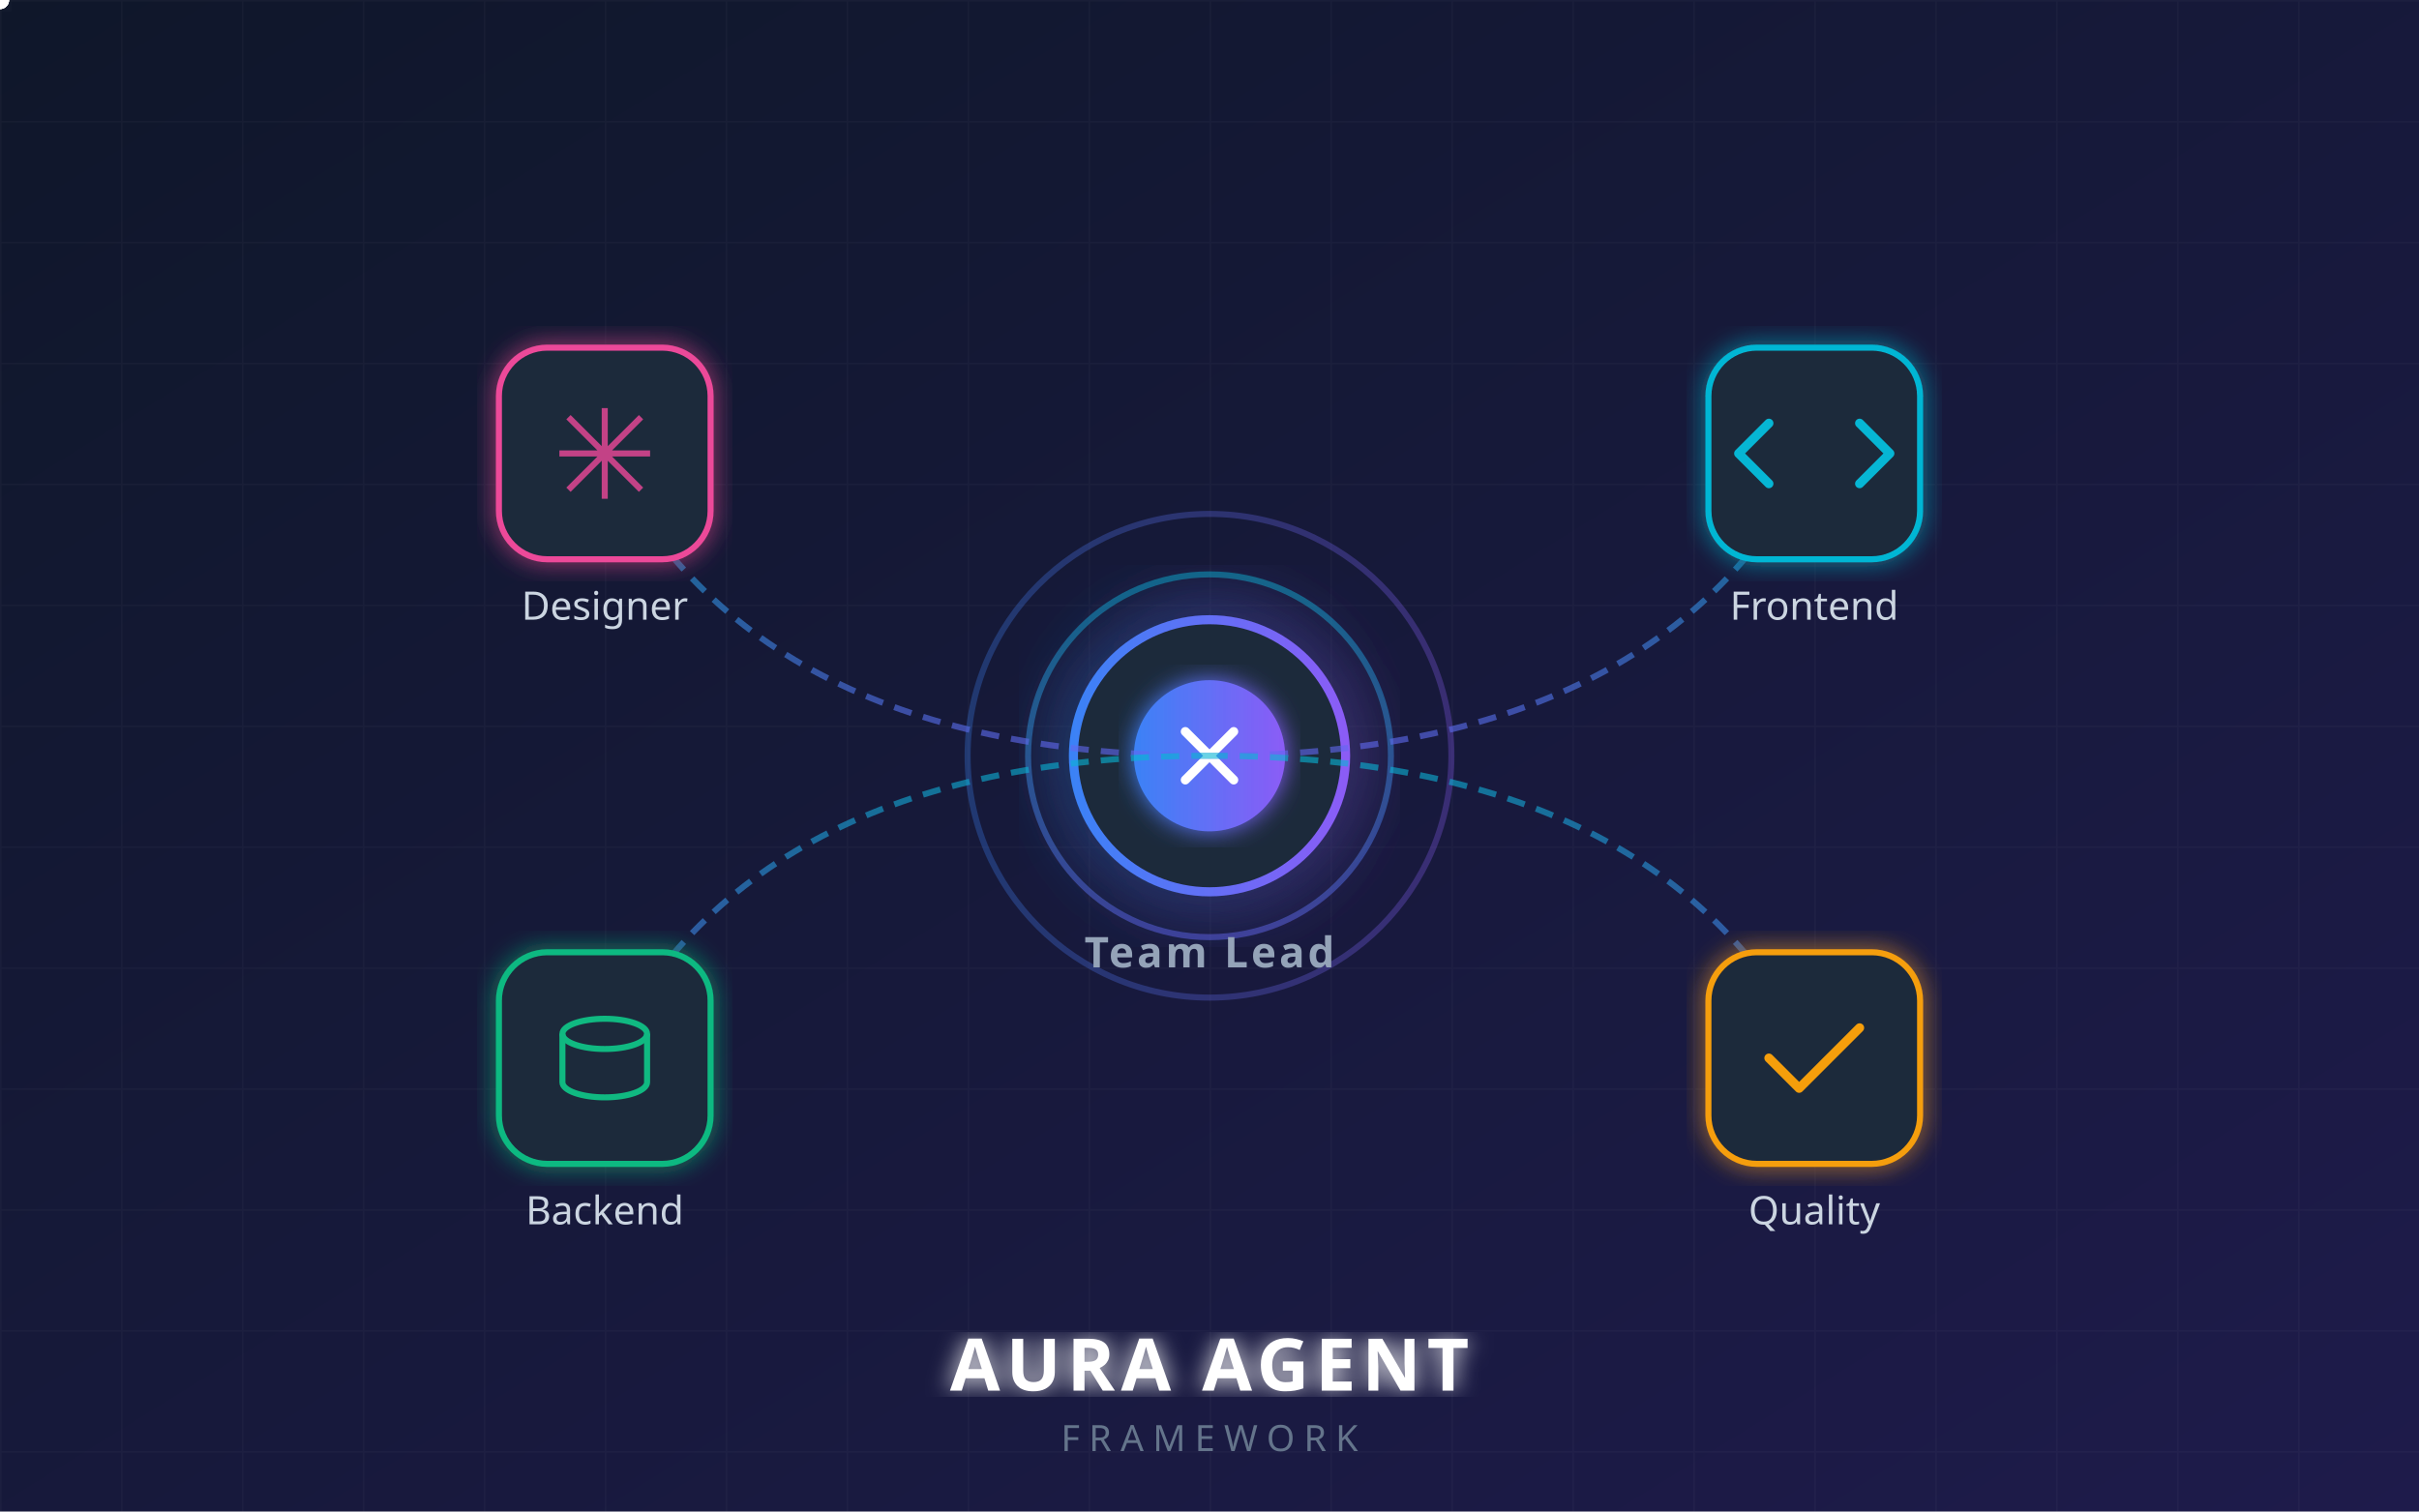
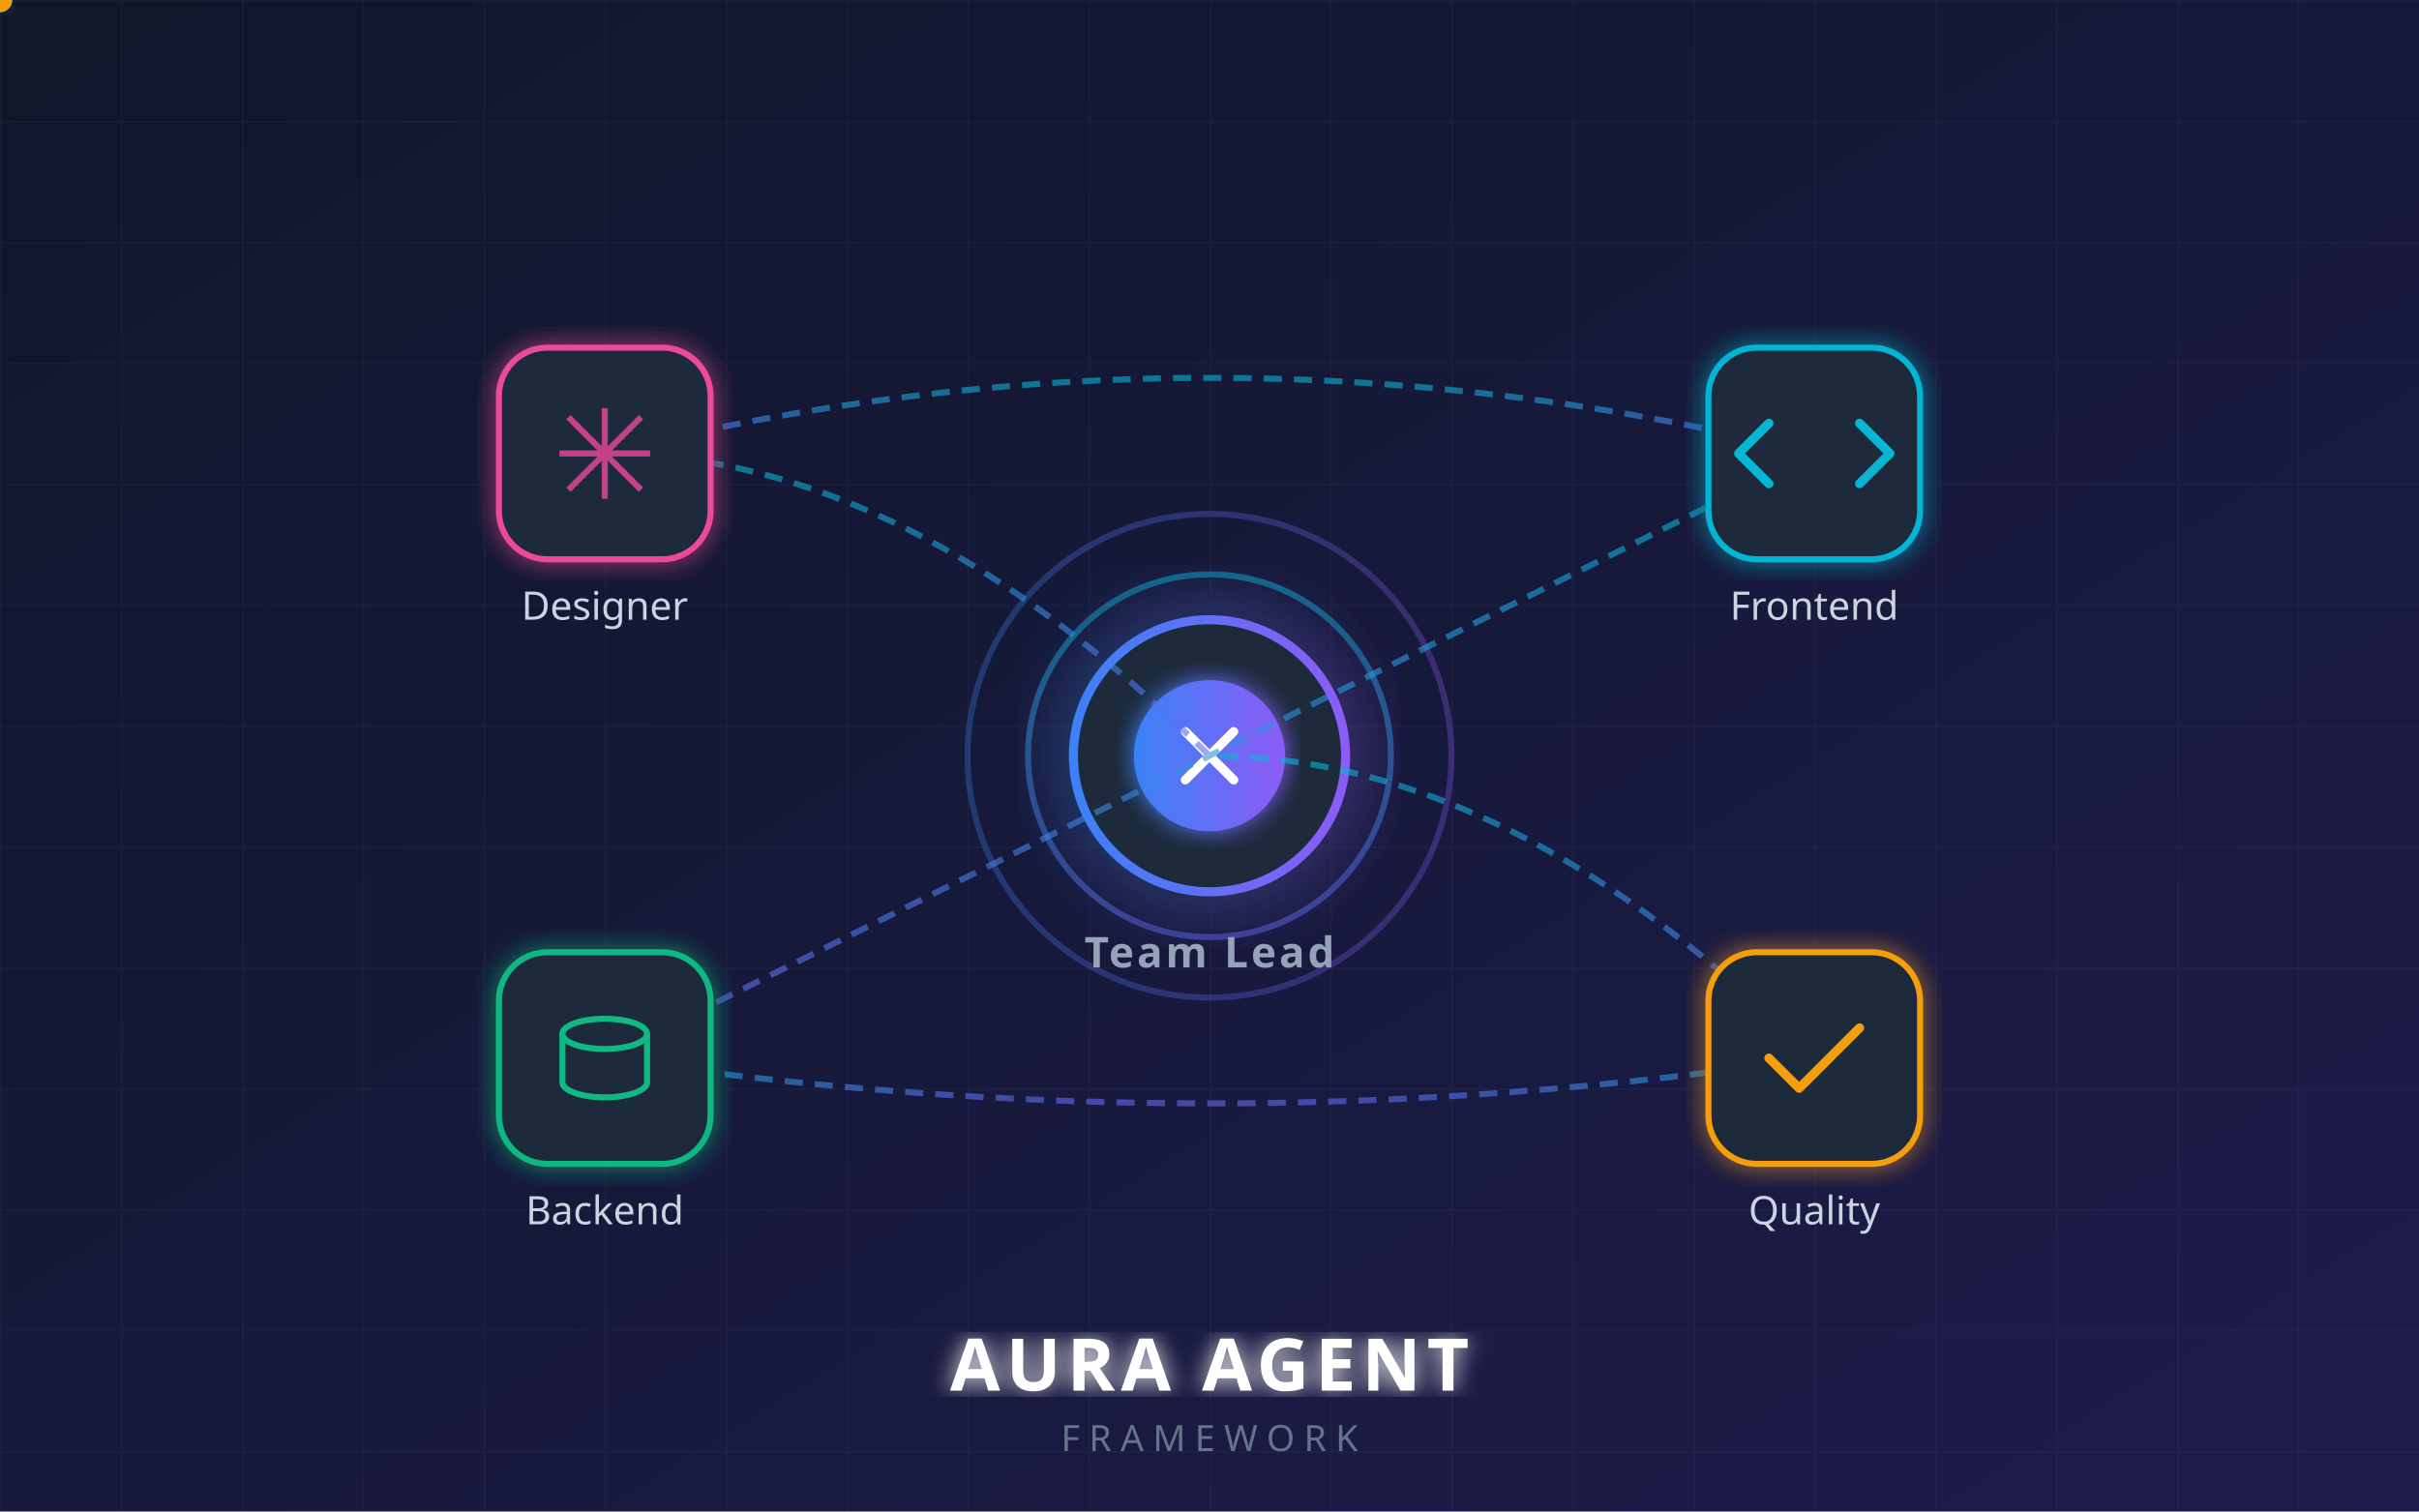
<svg xmlns="http://www.w3.org/2000/svg" viewBox="0 0 800 500" width="100%" height="100%">
  <defs>
    <linearGradient id="bg-grad" x1="0%" y1="0%" x2="100%" y2="100%">
      <stop offset="0%" stop-color="#0f172a" />
      <stop offset="100%" stop-color="#1e1b4b" />
    </linearGradient>
    <linearGradient id="primary-glow" x1="0%" y1="0%" x2="100%" y2="0%">
      <stop offset="0%" stop-color="#3b82f6" />
      <stop offset="100%" stop-color="#8b5cf6" />
    </linearGradient>
    <linearGradient id="accent-glow" x1="0%" y1="0%" x2="0%" y2="100%">
      <stop offset="0%" stop-color="#06b6d4" />
      <stop offset="100%" stop-color="#6366f1" />
    </linearGradient>
    <filter id="glow-heavy" x="-20%" y="-20%" width="140%" height="140%">
      <feGaussianBlur stdDeviation="12" result="blur" />
      <feComposite in="SourceGraphic" in2="blur" operator="over" />
    </filter>
    <filter id="glow-light" x="-10%" y="-10%" width="120%" height="120%">
      <feGaussianBlur stdDeviation="4" result="blur" />
      <feComposite in="SourceGraphic" in2="blur" operator="over" />
    </filter>
    <pattern id="grid" width="40" height="40" patternUnits="userSpaceOnUse">
      <path d="M 40 0 L 0 0 0 40" fill="none" stroke="rgba(255,255,255,0.03)" stroke-width="1" />
    </pattern>
  </defs>
  <rect width="800" height="500" fill="url(#bg-grad)" />
  <rect width="800" height="500" fill="url(#grid)" />
  <g transform="translate(400, 250)">
    <circle r="80" fill="none" class="pulse-ring-1" stroke="url(#primary-glow)" stroke-width="2" opacity="0.3">
      <animate attributeName="r" values="80;110;80" dur="4s" repeatCount="indefinite" />
      <animate attributeName="opacity" values="0.3;0;0.3" dur="4s" repeatCount="indefinite" />
    </circle>
    <circle r="60" fill="none" class="pulse-ring-2" stroke="url(#accent-glow)" stroke-width="2" opacity="0.5">
      <animate attributeName="r" values="60;90;60" dur="4s" begin="1s" repeatCount="indefinite" />
      <animate attributeName="opacity" values="0.5;0;0.5" dur="4s" begin="1s" repeatCount="indefinite" />
    </circle>
    <circle r="45" fill="#1e293b" stroke="url(#primary-glow)" stroke-width="3" filter="url(#glow-heavy)" />
    <circle r="25" fill="url(#primary-glow)" filter="url(#glow-light)">
      <animate attributeName="opacity" values="0.8;1;0.8" dur="2s" repeatCount="indefinite" />
    </circle>
    <path d="M-8,-8 L8,8 M-8,8 L8,-8" stroke="#ffffff" stroke-width="3" stroke-linecap="round" />
    <text x="0" y="70" font-family="system-ui, sans-serif" font-size="14" fill="#94a3b8" text-anchor="middle" font-weight="600" letter-spacing="1">Team Lead</text>
  </g>
  <g stroke="url(#accent-glow)" stroke-width="2" fill="none" stroke-dasharray="6,4" opacity="0.6">
-     <path d="M 400 250 Q 250 250 200 150">
+     <path id="path-tl-to-desc" d="M 400 250 Q 300 150 200 150">
      <animate attributeName="stroke-dashoffset" values="20;0" dur="1s" repeatCount="indefinite" />
    </path>
-     <path d="M 400 250 Q 550 250 600 150">
+     <path id="path-desc-to-front" d="M 200 150 Q 400 100 600 150">
      <animate attributeName="stroke-dashoffset" values="20;0" dur="1.2s" repeatCount="indefinite" />
    </path>
-     <path d="M 400 250 Q 250 250 200 350">
+     <path id="path-front-to-back" d="M 600 150 Q 400 250 200 350">
+       <animate attributeName="stroke-dashoffset" values="20;0" dur="1.3s" repeatCount="indefinite" />
+     </path>
+     <path id="path-back-to-qa" d="M 200 350 Q 400 380 600 350">
+       <animate attributeName="stroke-dashoffset" values="20;0" dur="1.1s" repeatCount="indefinite" />
+     </path>
+     <path id="path-qa-to-tl" d="M 600 350 Q 500 250 400 250">
      <animate attributeName="stroke-dashoffset" values="20;0" dur="0.9s" repeatCount="indefinite" />
-     </path>
-     <path d="M 400 250 Q 550 250 600 350">
-       <animate attributeName="stroke-dashoffset" values="20;0" dur="1.1s" repeatCount="indefinite" />
    </path>
  </g>
  <g fill="#ffffff" filter="url(#glow-light)">
-     <circle r="3">
-       <animateMotion path="M 400 250 Q 250 250 200 150" dur="2s" repeatCount="indefinite" />
-       <animate attributeName="opacity" values="0;1;0" dur="2s" repeatCount="indefinite" />
+     <circle r="4" fill="#3b82f6">
+       <animateMotion path="M 400 250 Q 300 150 200 150" dur="2s" repeatCount="indefinite" />
+       <animate attributeName="opacity" values="0;1;1;0" keyTimes="0;0.1;0.9;1" dur="2s" repeatCount="indefinite" />
    </circle>
-     <circle r="3">
-       <animateMotion path="M 600 150 Q 550 250 400 250" dur="2.5s" repeatCount="indefinite" />
-       <animate attributeName="opacity" values="0;1;0" dur="2.5s" repeatCount="indefinite" />
+     <circle r="4" fill="#ec4899">
+       <animateMotion path="M 200 150 Q 400 100 600 150" dur="3s" begin="1s" repeatCount="indefinite" />
+       <animate attributeName="opacity" values="0;1;1;0" keyTimes="0;0.1;0.9;1" dur="3s" begin="1s" repeatCount="indefinite" />
    </circle>
-     <circle r="3">
-       <animateMotion path="M 400 250 Q 250 250 200 350" dur="1.8s" repeatCount="indefinite" />
-       <animate attributeName="opacity" values="0;1;0" dur="1.8s" repeatCount="indefinite" />
+     <circle r="4" fill="#06b6d4">
+       <animateMotion path="M 600 150 Q 400 250 200 350" dur="3s" begin="2.5s" repeatCount="indefinite" />
+       <animate attributeName="opacity" values="0;1;1;0" keyTimes="0;0.1;0.9;1" dur="3s" begin="2.5s" repeatCount="indefinite" />
    </circle>
-     <circle r="3">
-       <animateMotion path="M 600 350 Q 550 250 400 250" dur="2.2s" repeatCount="indefinite" />
-       <animate attributeName="opacity" values="0;1;0" dur="2.2s" repeatCount="indefinite" />
+     <circle r="4" fill="#10b981">
+       <animateMotion path="M 200 350 Q 400 380 600 350" dur="3s" begin="4s" repeatCount="indefinite" />
+       <animate attributeName="opacity" values="0;1;1;0" keyTimes="0;0.1;0.9;1" dur="3s" begin="4s" repeatCount="indefinite" />
+     </circle>
+     <circle r="4" fill="#f59e0b">
+       <animateMotion path="M 600 350 Q 500 250 400 250" dur="2s" begin="5.5s" repeatCount="indefinite" />
+       <animate attributeName="opacity" values="0;1;1;0" keyTimes="0;0.1;0.9;1" dur="2s" begin="5.5s" repeatCount="indefinite" />
    </circle>
  </g>
  <g transform="translate(200, 150)">
    <rect x="-35" y="-35" width="70" height="70" rx="16" fill="#1e293b" stroke="#ec4899" stroke-width="2" filter="url(#glow-light)" />
    <path d="M-12,-12 L12,12 M12,-12 L-12,12 M-15,0 L15,0 M0,-15 L0,15" stroke="#ec4899" stroke-width="2" opacity="0.8">
      <animateTransform attributeName="transform" type="rotate" from="0" to="90" dur="8s" repeatCount="indefinite" />
    </path>
    <text x="0" y="55" font-family="system-ui, sans-serif" font-size="13" fill="#cbd5e1" text-anchor="middle" font-weight="500">Designer</text>
  </g>
  <g transform="translate(600, 150)">
    <rect x="-35" y="-35" width="70" height="70" rx="16" fill="#1e293b" stroke="#06b6d4" stroke-width="2" filter="url(#glow-light)" />
    <path d="M-15,-10 L-25,0 L-15,10 M15,-10 L25,0 L15,10" stroke="#06b6d4" fill="none" stroke-width="3" stroke-linecap="round" stroke-linejoin="round">
      <animate attributeName="stroke-dasharray" values="0,50;50,0" dur="3s" repeatCount="indefinite" />
    </path>
    <text x="0" y="55" font-family="system-ui, sans-serif" font-size="13" fill="#cbd5e1" text-anchor="middle" font-weight="500">Frontend</text>
  </g>
  <g transform="translate(200, 350)">
    <rect x="-35" y="-35" width="70" height="70" rx="16" fill="#1e293b" stroke="#10b981" stroke-width="2" filter="url(#glow-light)" />
    <ellipse cx="0" cy="-8" rx="14" ry="5" fill="none" stroke="#10b981" stroke-width="2" />
    <path d="M-14,-8 L-14,8 A14,5 0 0,0 14,8 L14,-8" fill="none" stroke="#10b981" stroke-width="2" />
    <animateTransform attributeName="transform" type="translate" values="200,350; 200,345; 200,350" dur="4s" repeatCount="indefinite" />
    <text x="0" y="55" font-family="system-ui, sans-serif" font-size="13" fill="#cbd5e1" text-anchor="middle" font-weight="500">Backend</text>
  </g>
  <g transform="translate(600, 350)">
    <rect x="-35" y="-35" width="70" height="70" rx="16" fill="#1e293b" stroke="#f59e0b" stroke-width="2" filter="url(#glow-light)" />
    <path d="M-15,0 L-5,10 L15,-10" fill="none" stroke="#f59e0b" stroke-width="3" stroke-linecap="round" stroke-linejoin="round">
      <animate attributeName="stroke-dasharray" values="0,50;50,0" dur="2s" fill="freeze" repeatCount="indefinite" />
    </path>
    <animateTransform attributeName="transform" type="translate" values="600,350; 600,345; 600,350" dur="3.5s" repeatCount="indefinite" />
    <text x="0" y="55" font-family="system-ui, sans-serif" font-size="13" fill="#cbd5e1" text-anchor="middle" font-weight="500">Quality</text>
  </g>
  <g transform="translate(400, 460)">
    <text x="0" y="0" font-family="system-ui, sans-serif" font-size="24" fill="#ffffff" text-anchor="middle" font-weight="800" letter-spacing="2" filter="url(#glow-light)">AURA AGENT</text>
    <text x="0" y="20" font-family="system-ui, sans-serif" font-size="12" fill="#64748b" text-anchor="middle" font-weight="500" letter-spacing="3">FRAMEWORK</text>
  </g>
</svg>
